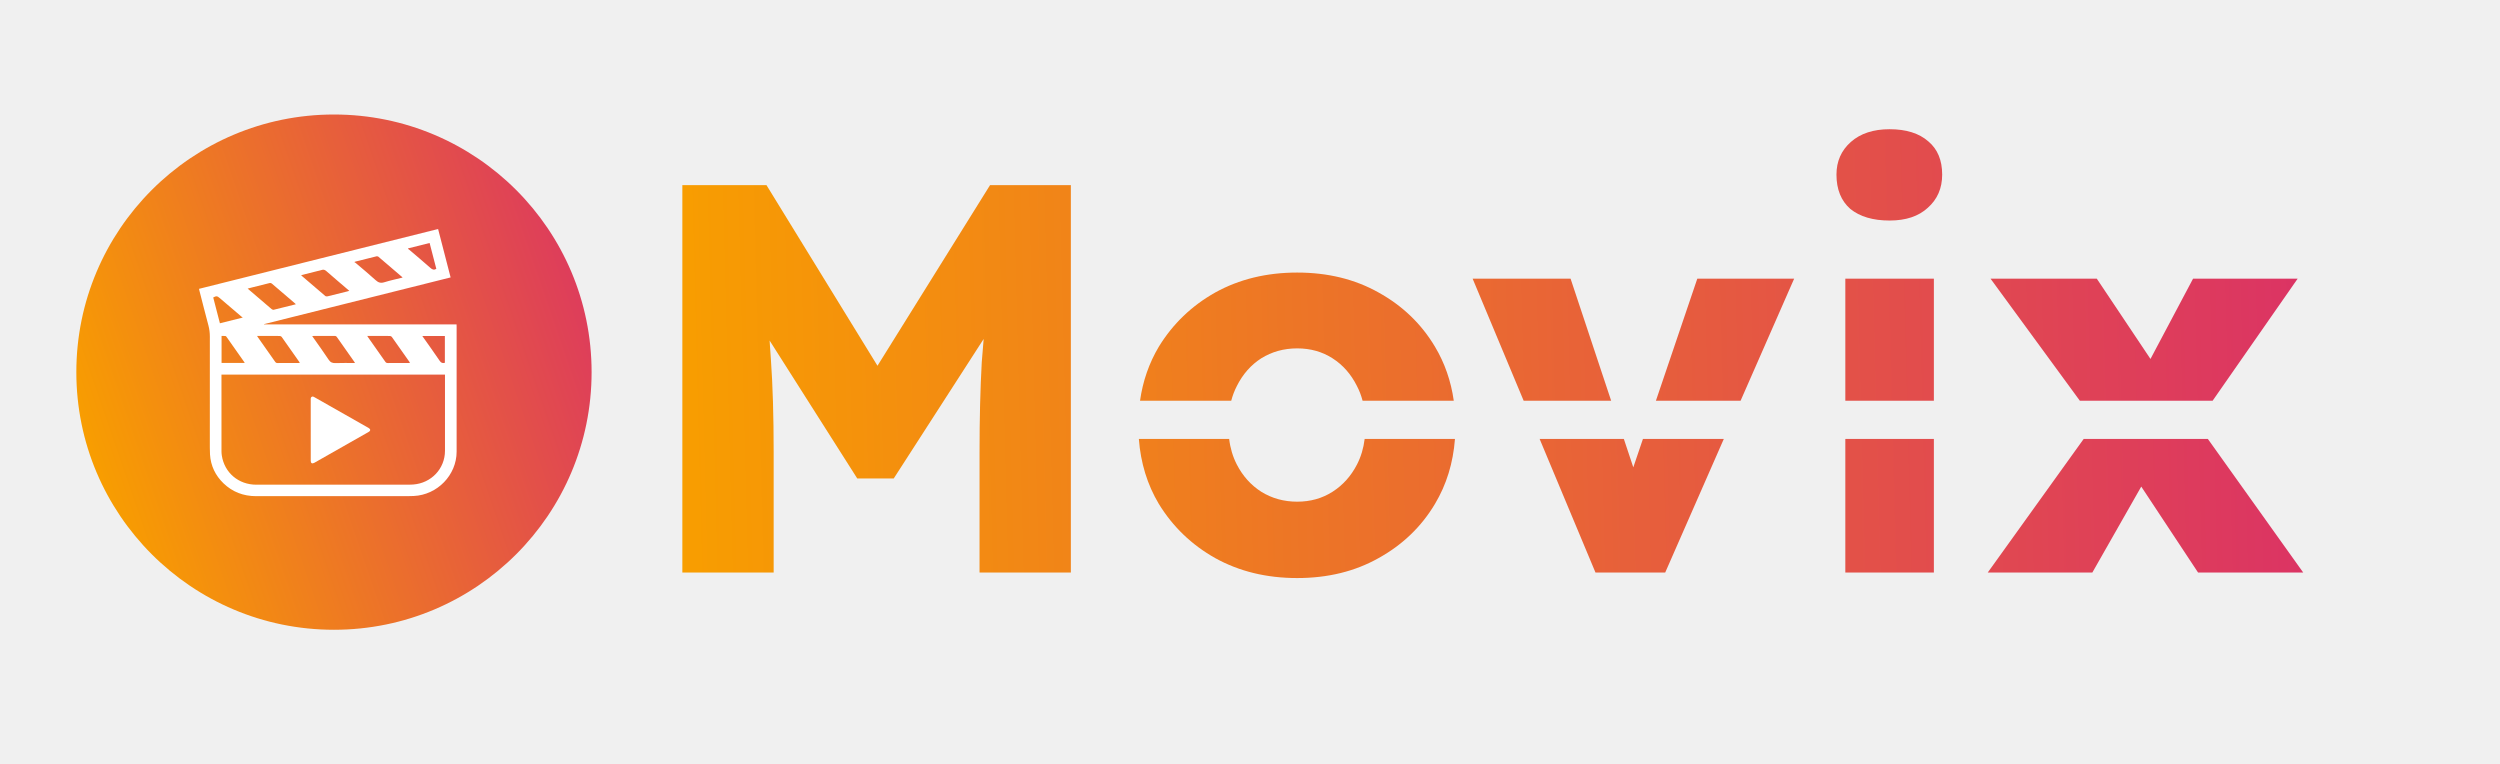
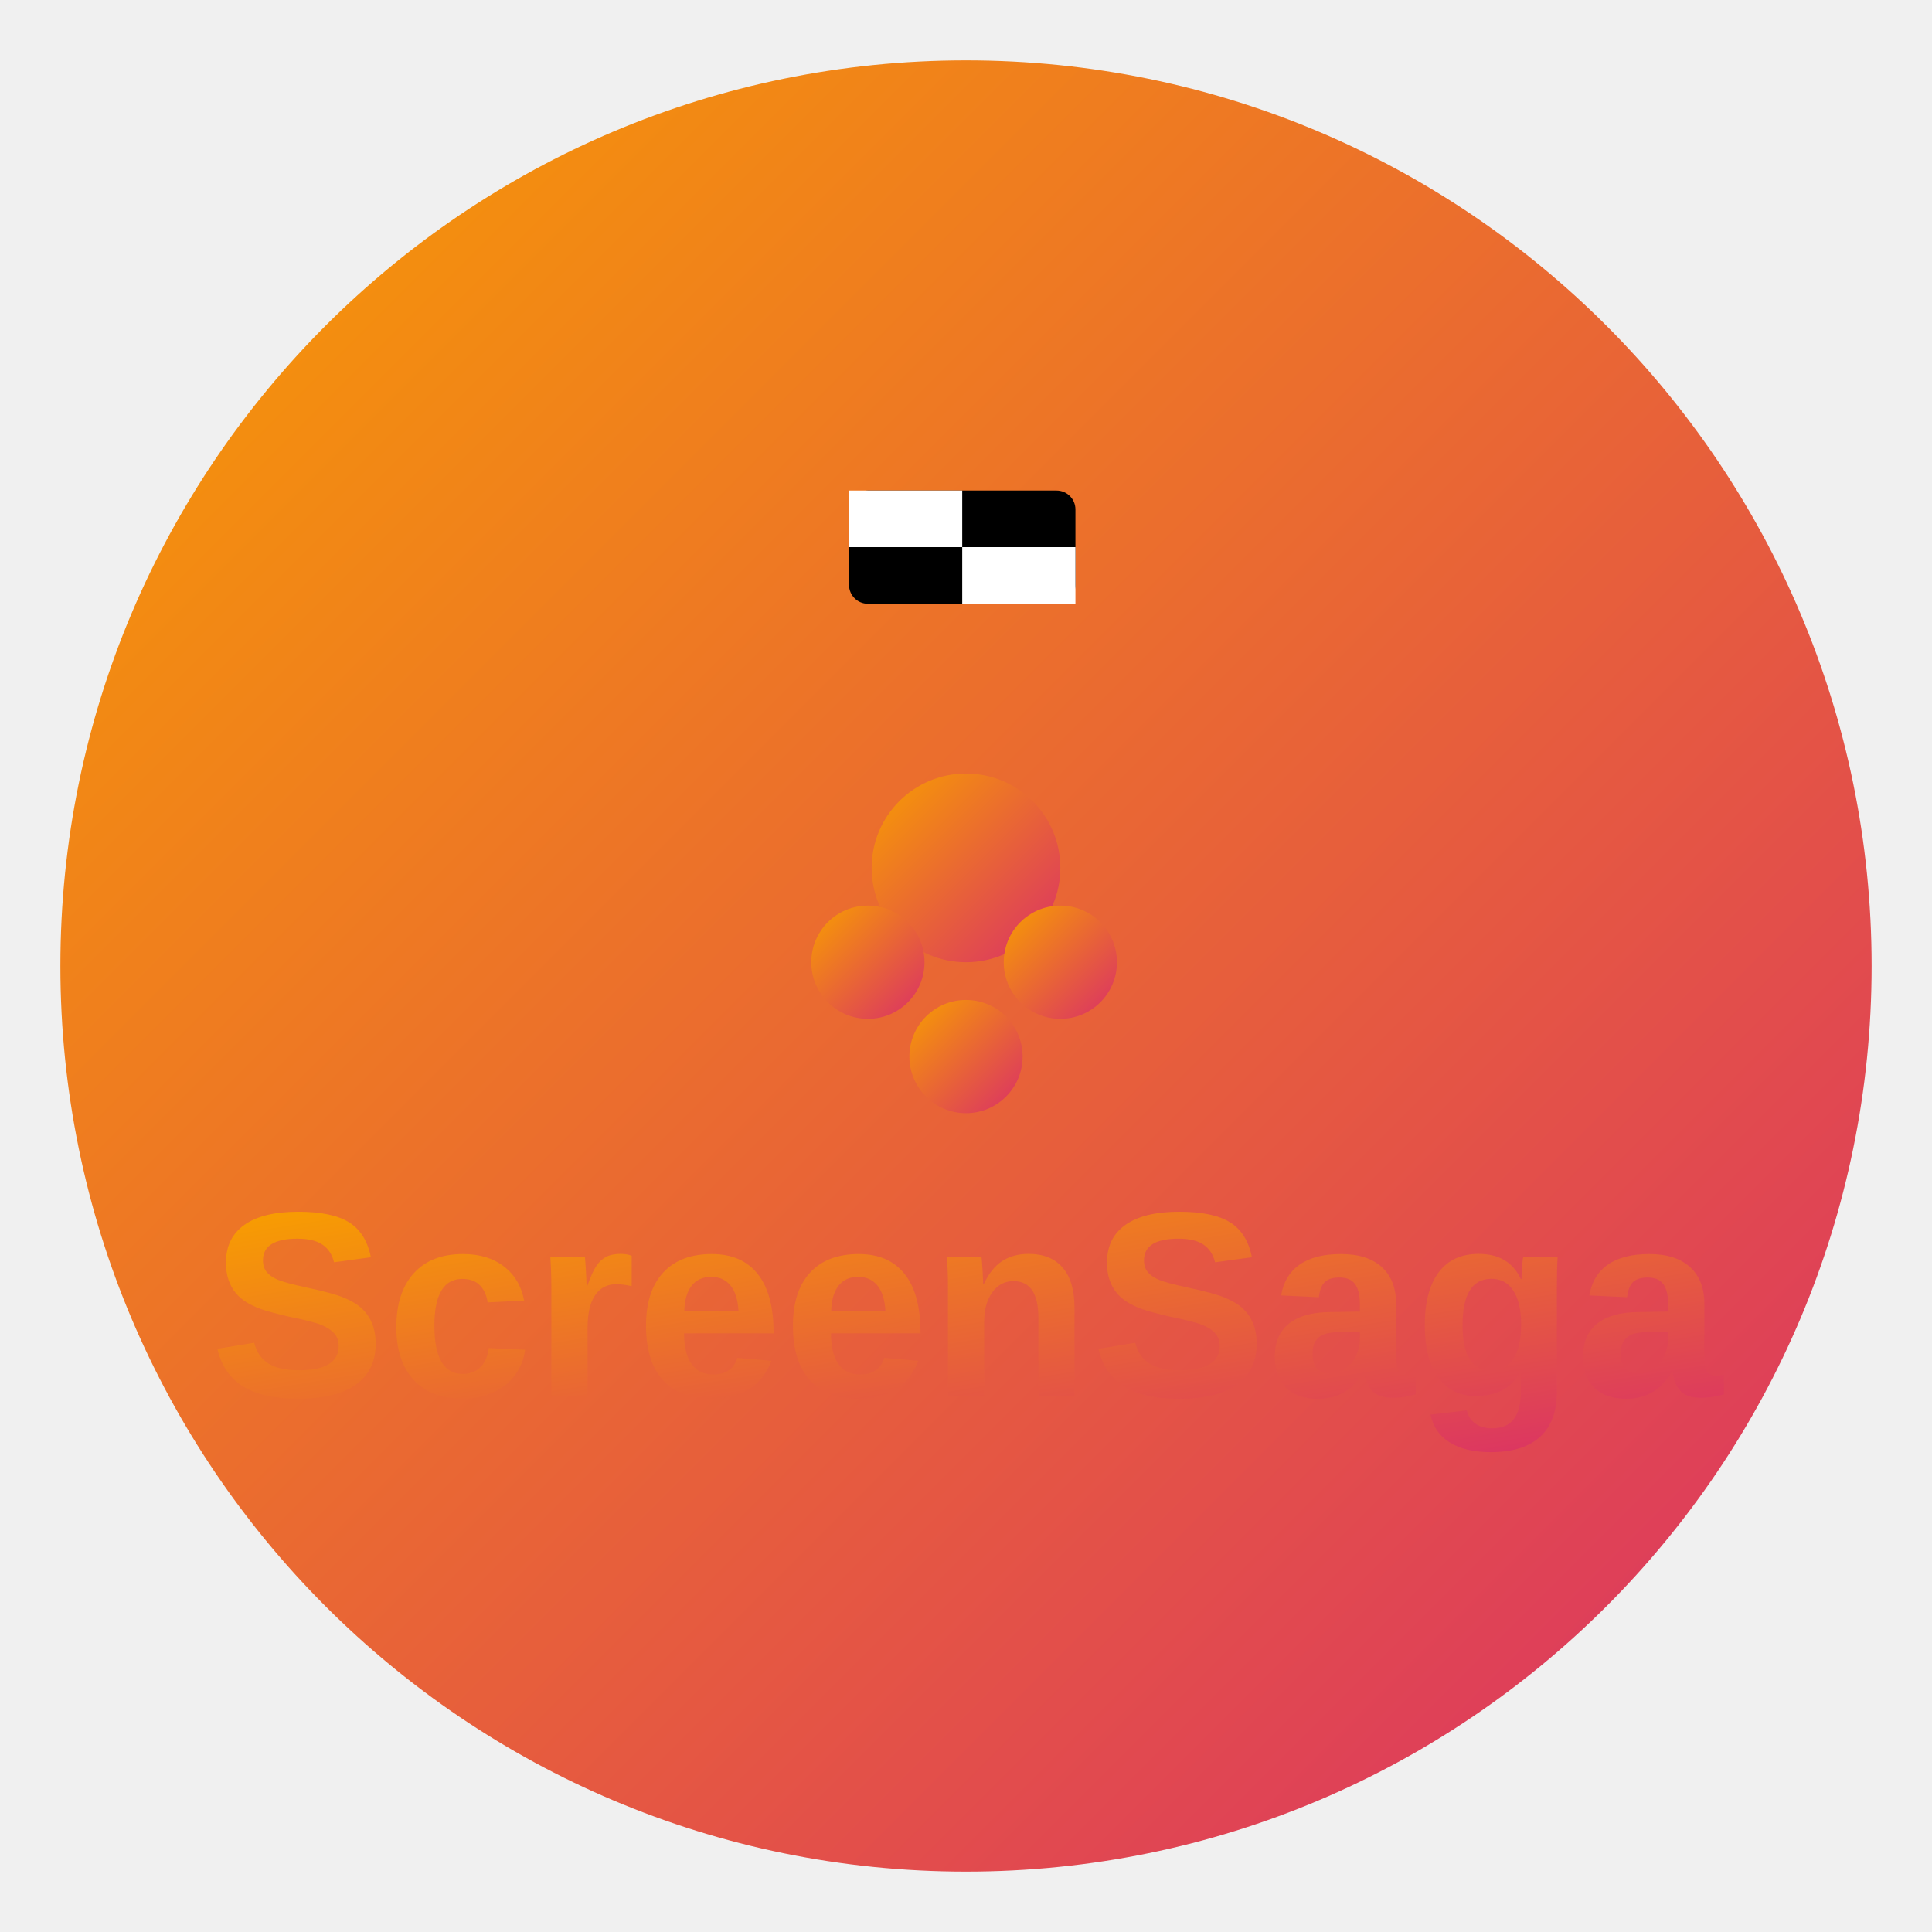
- <svg xmlns="http://www.w3.org/2000/svg" width="131" height="40" viewBox="0 0 131 40" fill="none">
-   <circle cx="17.5" cy="19.5" r="13.5" fill="url(#paint0_linear_425_166)" />
-   <path d="M10.429 15.135C14.607 14.089 18.777 13.046 22.956 12C23.175 12.848 23.392 13.688 23.612 14.537C20.349 15.354 17.091 16.169 13.833 16.985C13.834 16.99 13.834 16.995 13.835 17H23.923C23.924 17.037 23.927 17.067 23.927 17.097C23.928 19.288 23.929 21.479 23.927 23.67C23.926 24.893 22.917 25.933 21.679 25.99C21.559 25.995 21.438 25.999 21.317 25.999C18.683 25.999 16.049 26 13.415 25.999C12.757 25.998 12.181 25.779 11.711 25.326C11.284 24.913 11.041 24.406 11.004 23.813C10.997 23.694 10.995 23.575 10.995 23.456C10.994 21.519 10.993 19.581 10.996 17.644C10.996 17.442 10.974 17.248 10.921 17.052C10.757 16.439 10.602 15.824 10.444 15.21C10.438 15.189 10.435 15.168 10.429 15.135ZM11.605 19.628V19.729C11.605 21.038 11.605 22.346 11.606 23.654C11.606 23.726 11.612 23.798 11.623 23.869C11.762 24.773 12.5 25.398 13.431 25.398C16.096 25.398 18.762 25.398 21.428 25.398C21.501 25.398 21.574 25.395 21.647 25.389C22.598 25.321 23.317 24.561 23.317 23.621C23.317 22.328 23.317 21.036 23.317 19.743V19.628H11.605ZM13.47 17.604C13.491 17.636 13.502 17.657 13.516 17.676C13.816 18.102 14.117 18.527 14.415 18.954C14.45 19.004 14.484 19.024 14.545 19.023C14.904 19.02 15.264 19.022 15.623 19.021C15.65 19.021 15.677 19.018 15.707 19.015C15.701 18.998 15.699 18.988 15.694 18.981C15.382 18.537 15.071 18.092 14.757 17.65C14.738 17.624 14.689 17.606 14.654 17.605C14.46 17.601 14.267 17.603 14.073 17.603C13.877 17.603 13.681 17.603 13.47 17.603L13.47 17.604ZM18.603 19.022C18.581 18.986 18.57 18.964 18.555 18.944C18.255 18.517 17.954 18.092 17.655 17.665C17.622 17.617 17.587 17.602 17.531 17.602C17.168 17.605 16.805 17.603 16.443 17.604C16.419 17.604 16.395 17.606 16.36 17.608C16.377 17.634 16.387 17.649 16.397 17.664C16.672 18.057 16.956 18.445 17.22 18.846C17.315 18.99 17.418 19.032 17.584 19.026C17.917 19.013 18.251 19.022 18.603 19.022L18.603 19.022ZM19.244 17.604C19.265 17.637 19.277 17.657 19.29 17.677C19.591 18.103 19.892 18.528 20.19 18.956C20.225 19.006 20.261 19.023 20.322 19.023C20.678 19.02 21.034 19.022 21.39 19.021C21.418 19.021 21.445 19.018 21.481 19.016C21.471 18.995 21.466 18.98 21.458 18.968C21.149 18.529 20.841 18.089 20.53 17.652C20.511 17.626 20.464 17.606 20.43 17.605C20.223 17.601 20.016 17.603 19.809 17.603C19.626 17.603 19.443 17.603 19.244 17.603V17.604ZM21.096 14.544C21.076 14.523 21.068 14.513 21.059 14.505C20.648 14.152 20.237 13.799 19.824 13.449C19.803 13.431 19.761 13.424 19.733 13.43C19.363 13.52 18.995 13.613 18.626 13.706C18.612 13.709 18.6 13.716 18.565 13.73C18.595 13.749 18.612 13.758 18.626 13.77C18.978 14.07 19.337 14.363 19.678 14.675C19.82 14.805 19.944 14.85 20.135 14.791C20.446 14.694 20.766 14.627 21.096 14.544ZM15.499 15.945C15.484 15.926 15.478 15.915 15.469 15.907C15.065 15.562 14.659 15.219 14.257 14.871C14.207 14.828 14.168 14.821 14.106 14.837C13.806 14.915 13.504 14.988 13.203 15.063C13.134 15.08 13.065 15.099 12.977 15.122C13.076 15.207 13.161 15.28 13.246 15.353C13.573 15.634 13.899 15.916 14.229 16.194C14.257 16.218 14.309 16.239 14.342 16.232C14.724 16.141 15.105 16.044 15.499 15.945ZM15.786 14.417C15.797 14.437 15.798 14.444 15.803 14.447C16.215 14.802 16.628 15.157 17.044 15.509C17.07 15.531 17.127 15.537 17.164 15.528C17.512 15.444 17.859 15.356 18.206 15.269C18.235 15.262 18.263 15.252 18.303 15.239C17.892 14.887 17.491 14.549 17.096 14.202C17.013 14.129 16.94 14.115 16.841 14.151C16.773 14.176 16.7 14.187 16.63 14.205C16.351 14.275 16.072 14.345 15.786 14.417V14.417ZM11.61 19.016H12.815C12.814 19.005 12.816 18.997 12.813 18.993C12.496 18.542 12.179 18.09 11.861 17.64C11.848 17.622 11.822 17.607 11.802 17.605C11.739 17.601 11.677 17.604 11.61 17.604V19.016H11.61ZM11.523 16.94C11.92 16.841 12.308 16.744 12.721 16.64C12.685 16.614 12.667 16.602 12.65 16.588C12.269 16.264 11.889 15.939 11.509 15.615C11.382 15.506 11.336 15.502 11.173 15.587C11.289 16.035 11.405 16.484 11.523 16.94V16.94ZM22.129 17.607C22.441 18.049 22.747 18.474 23.041 18.908C23.114 19.016 23.192 19.043 23.311 19.011V17.607H22.129V17.607ZM22.513 12.732C22.13 12.829 21.759 12.922 21.387 13.015L21.378 13.042C21.395 13.052 21.413 13.06 21.427 13.072C21.805 13.394 22.187 13.713 22.558 14.042C22.656 14.129 22.74 14.161 22.863 14.089C22.747 13.641 22.631 13.189 22.512 12.732L22.513 12.732Z" fill="white" />
-   <path d="M16.395 20.775C16.415 20.784 16.444 20.795 16.471 20.81C17.273 21.266 18.076 21.721 18.878 22.177C19.024 22.259 19.17 22.342 19.315 22.425C19.425 22.488 19.426 22.572 19.314 22.635C18.498 23.099 17.682 23.563 16.866 24.026C16.734 24.101 16.603 24.177 16.47 24.251C16.356 24.314 16.283 24.274 16.283 24.148C16.282 23.068 16.283 21.988 16.282 20.908C16.282 20.837 16.303 20.786 16.395 20.775Z" fill="white" />
-   <path fill-rule="evenodd" clip-rule="evenodd" d="M96.695 21V14.601H101.335V21H96.695ZM91.206 21L94.014 14.601H88.939L86.769 21H91.206ZM86.09 23H90.328L87.257 30H83.603L80.676 23H85.09L85.585 24.489L86.09 23ZM84.425 21L82.298 14.601H77.165L79.84 21H84.425ZM76.178 21C76.032 19.967 75.704 19.023 75.193 18.168C74.478 16.969 73.492 16.022 72.235 15.326C70.998 14.63 69.577 14.282 67.972 14.282C66.368 14.282 64.937 14.63 63.68 15.326C62.443 16.022 61.457 16.969 60.722 18.168C60.212 19.023 59.884 19.967 59.737 21H64.516C64.587 20.728 64.686 20.47 64.811 20.227C65.121 19.608 65.546 19.125 66.087 18.777C66.648 18.429 67.276 18.255 67.972 18.255C68.668 18.255 69.287 18.429 69.828 18.777C70.37 19.125 70.795 19.608 71.104 20.227C71.23 20.47 71.329 20.728 71.4 21H76.178ZM76.24 23H71.508C71.449 23.489 71.315 23.937 71.104 24.345C70.795 24.944 70.37 25.418 69.828 25.766C69.287 26.114 68.668 26.288 67.972 26.288C67.276 26.288 66.648 26.114 66.087 25.766C65.546 25.418 65.121 24.944 64.811 24.345C64.601 23.937 64.466 23.489 64.408 23H59.676C59.77 24.258 60.119 25.393 60.722 26.404C61.457 27.603 62.443 28.55 63.68 29.246C64.937 29.942 66.368 30.29 67.972 30.29C69.577 30.29 70.998 29.942 72.235 29.246C73.492 28.55 74.478 27.603 75.193 26.404C75.797 25.393 76.145 24.258 76.24 23ZM96.695 23H101.335V30H96.695V23ZM109.185 23L104.158 30H109.639L112.202 25.497L115.178 30H120.688L115.691 23H109.185ZM115.94 21L120.398 14.601H114.917L112.685 18.809L109.871 14.601H104.303L108.985 21H115.94ZM99.015 11.556C98.145 11.556 97.459 11.353 96.956 10.947C96.473 10.522 96.231 9.922 96.231 9.149C96.231 8.453 96.483 7.883 96.985 7.438C97.488 6.993 98.165 6.771 99.015 6.771C99.885 6.771 100.562 6.984 101.045 7.409C101.529 7.815 101.77 8.395 101.77 9.149C101.77 9.864 101.519 10.444 101.016 10.889C100.533 11.334 99.866 11.556 99.015 11.556ZM35.755 30V9.7H40.163L45.98 19.166L51.879 9.7H56.113V30H51.328V23.678C51.328 21.938 51.367 20.372 51.444 18.98C51.473 18.573 51.506 18.167 51.544 17.761L46.833 25.07H44.919L40.327 17.843C40.354 18.172 40.377 18.502 40.395 18.835C40.492 20.188 40.54 21.803 40.54 23.678V30H35.755Z" fill="url(#paint1_linear_425_166)" />
+ <svg xmlns="http://www.w3.org/2000/svg" width="1024" height="1024" viewBox="0 0 1024 1024" fill="none">
  <defs>
-     <linearGradient id="paint0_linear_425_166" x1="4.668" y1="24.11" x2="34.108" y2="13.989" gradientUnits="userSpaceOnUse">
-       <stop stop-color="#F89E00" />
-       <stop offset="1" stop-color="#DA2F68" />
-     </linearGradient>
-     <linearGradient id="paint1_linear_425_166" x1="35.496" y1="26.22" x2="124.453" y2="23.927" gradientUnits="userSpaceOnUse">
-       <stop stop-color="#F89E00" />
-       <stop offset="1" stop-color="#DA2F68" />
+     <linearGradient id="gradient1" x1="0%" y1="0%" x2="100%" y2="100%">
+       <stop offset="0%" stop-color="#F89E00" />
+       <stop offset="100%" stop-color="#DA2F68" />
    </linearGradient>
  </defs>
+   <circle cx="512" cy="512" r="480" fill="url(#gradient1)" />
+   <rect x="450" y="260" width="120" height="60" rx="10" ry="10" fill="#000" />
+   <rect x="450" y="260" width="60" height="30" fill="#FFF" />
+   <rect x="510" y="290" width="60" height="30" fill="#FFF" />
+   <circle cx="512" cy="460" r="50" fill="url(#gradient1)" />
+   <circle cx="460" cy="510" r="30" fill="url(#gradient1)" />
+   <circle cx="512" cy="560" r="30" fill="url(#gradient1)" />
+   <circle cx="562" cy="510" r="30" fill="url(#gradient1)" />
+   <text x="50%" y="740" font-size="140" text-anchor="middle" fill="url(#gradient1)" font-family="Arial, sans-serif" font-weight="bold">ScreenSaga</text>
</svg>
